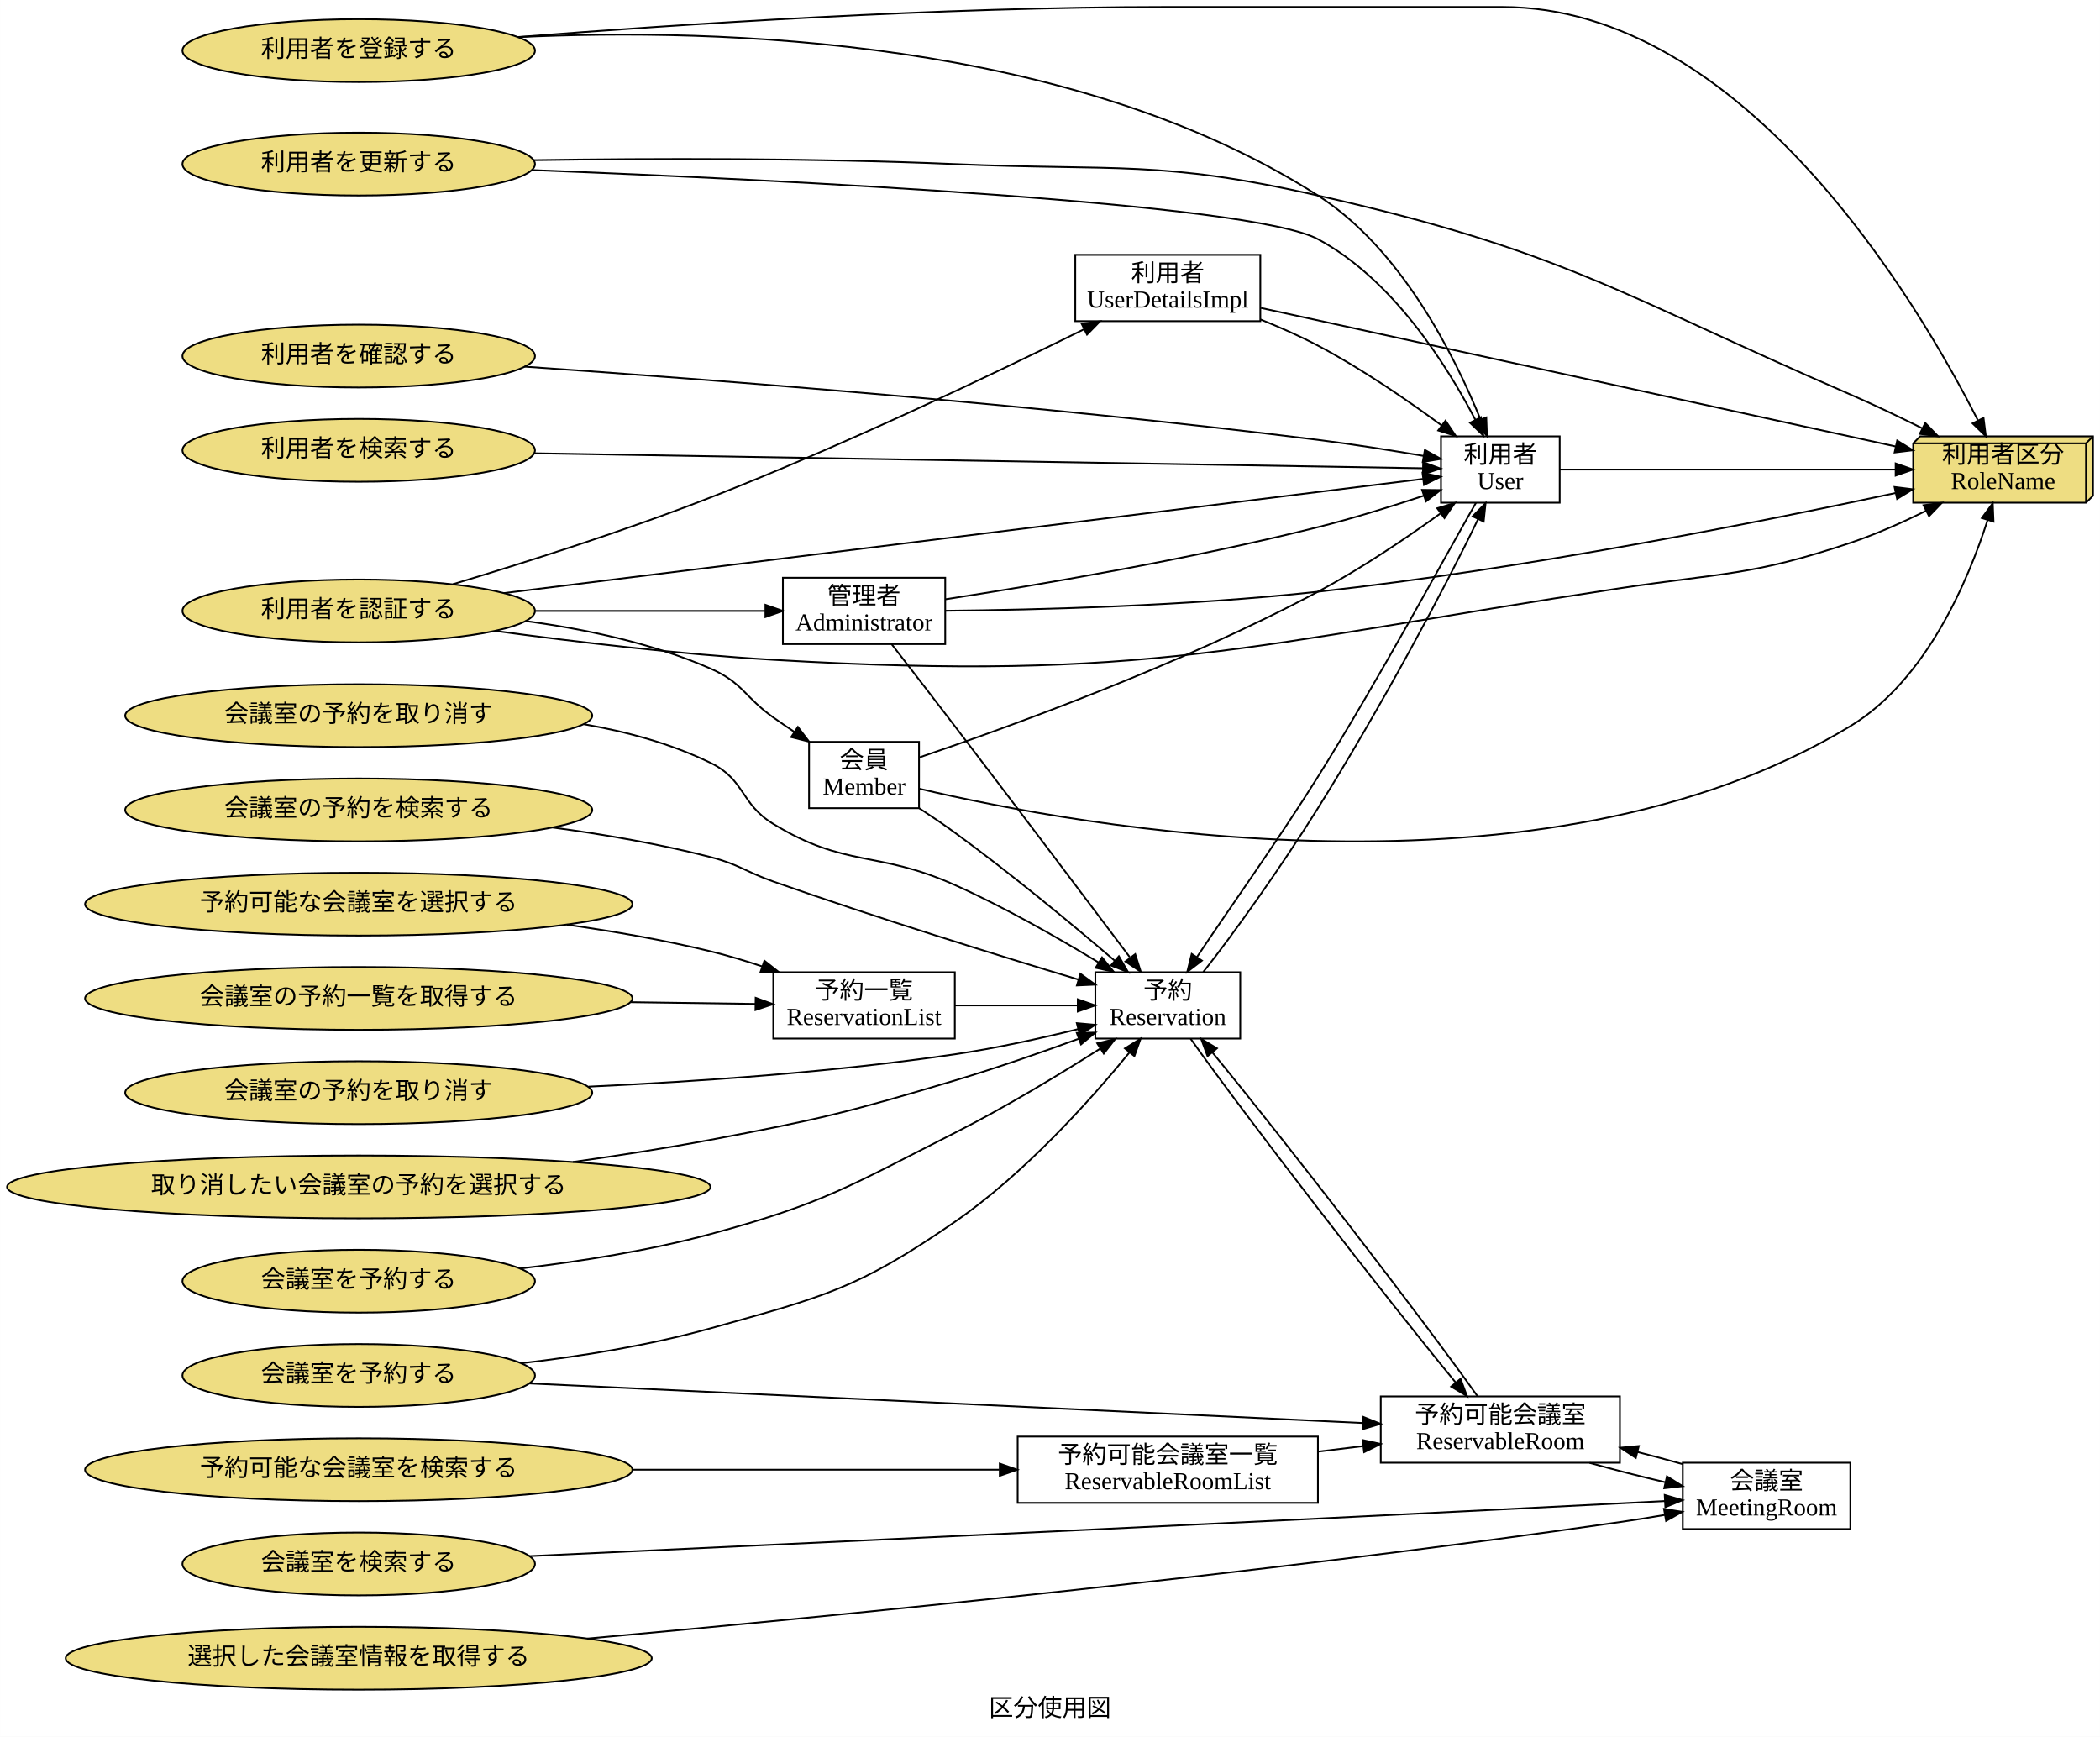
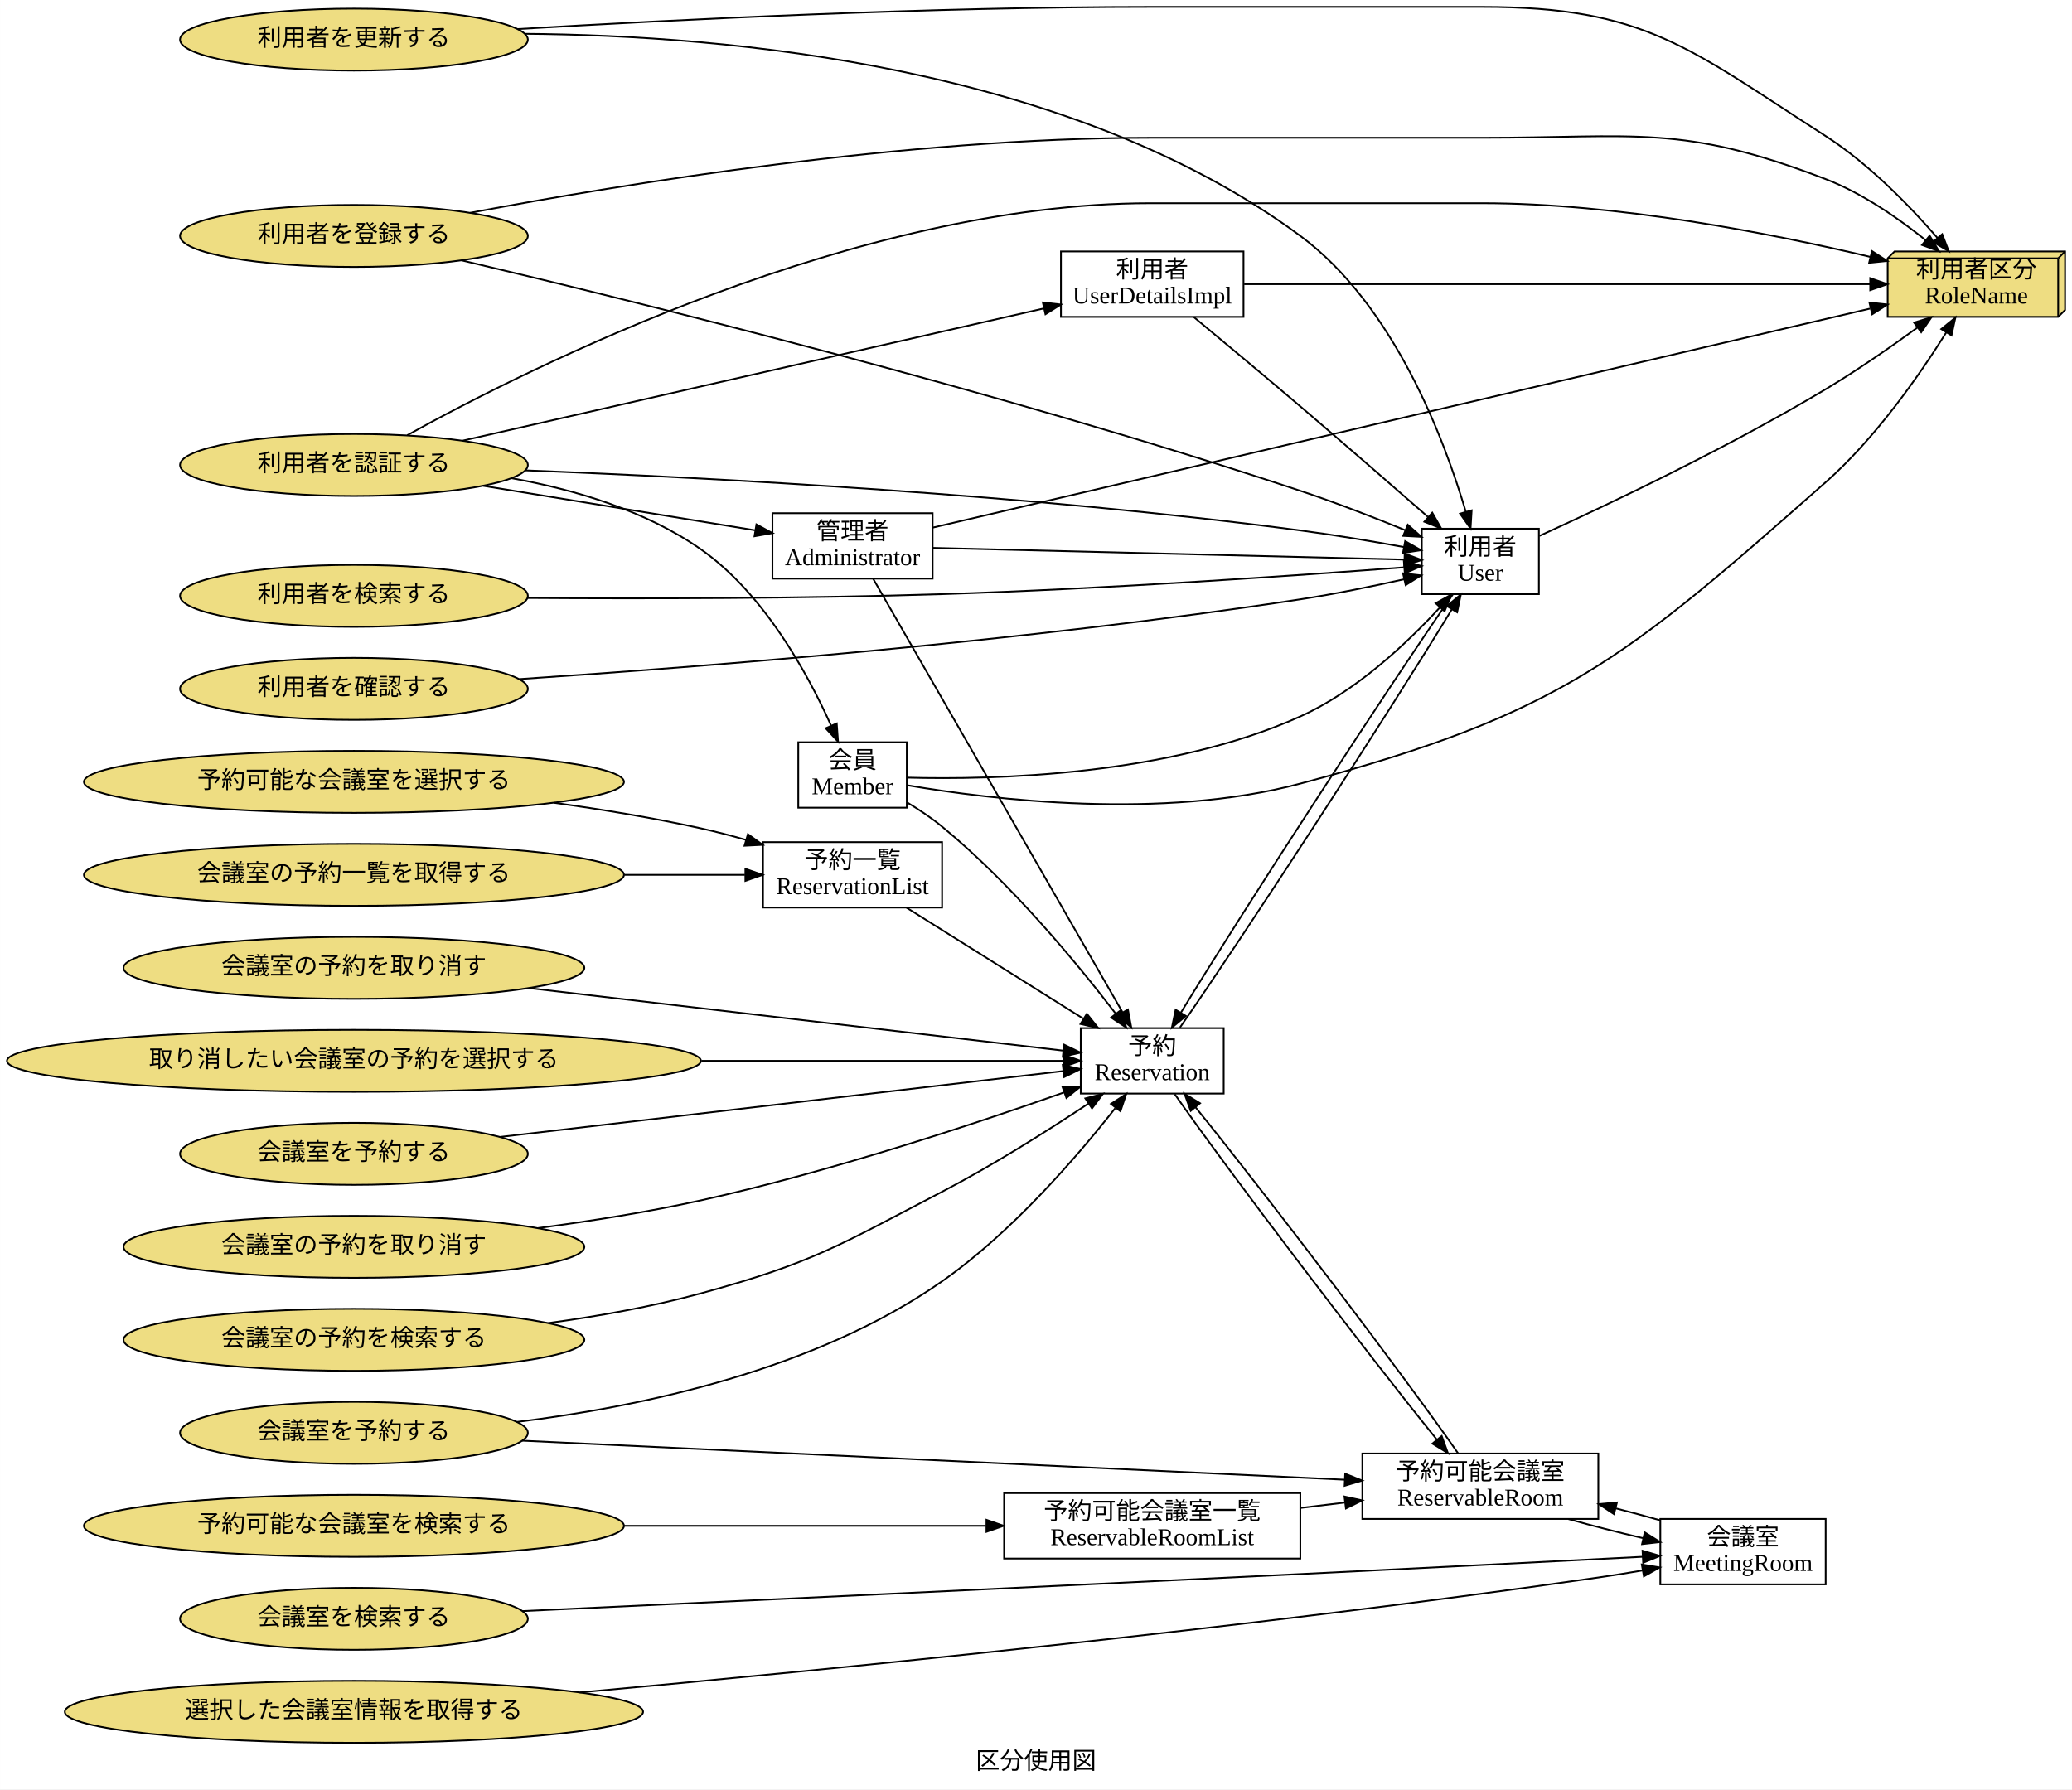
- <svg xmlns="http://www.w3.org/2000/svg" xmlns:xlink="http://www.w3.org/1999/xlink" width="1203pt" height="995pt" viewBox="0.00 0.00 1202.96 995.00">
-   <g id="graph0" class="graph" transform="scale(1 1) rotate(0) translate(4 991)">
-     <polygon fill="white" stroke="transparent" points="-4,4 -4,-991 1198.96,-991 1198.96,4 -4,4" />
+ <svg xmlns="http://www.w3.org/2000/svg" xmlns:xlink="http://www.w3.org/1999/xlink" width="1203pt" height="1039pt" viewBox="0.00 0.00 1202.96 1039.00">
+   <g id="graph0" class="graph" transform="scale(1 1) rotate(0) translate(4 1035)">
+     <polygon fill="white" stroke="transparent" points="-4,4 -4,-1035 1198.96,-1035 1198.96,4 -4,4" />
    <text text-anchor="middle" x="597.48" y="-7.8" font-family="Times New Roman,serif" font-size="14.00">区分使用図
        </text>
    <g id="node1" class="node">
-       <polygon fill="#eedd82" stroke="black" points="1194.96,-741 1095.96,-741 1091.96,-737 1091.96,-703 1190.96,-703 1194.96,-707 1194.96,-741" />
-       <polyline fill="none" stroke="black" points="1190.96,-737 1091.96,-737 " />
-       <polyline fill="none" stroke="black" points="1190.96,-737 1190.96,-703 " />
-       <polyline fill="none" stroke="black" points="1190.96,-737 1194.96,-741 " />
-       <text text-anchor="middle" x="1143.46" y="-725.8" font-family="Times New Roman,serif" font-size="14.00">
+       <polygon fill="#eedd82" stroke="black" points="1194.96,-889 1095.96,-889 1091.96,-885 1091.96,-851 1190.96,-851 1194.96,-855 1194.96,-889" />
+       <polyline fill="none" stroke="black" points="1190.96,-885 1091.96,-885 " />
+       <polyline fill="none" stroke="black" points="1190.96,-885 1190.96,-851 " />
+       <polyline fill="none" stroke="black" points="1190.96,-885 1194.96,-889 " />
+       <text text-anchor="middle" x="1143.46" y="-873.8" font-family="Times New Roman,serif" font-size="14.00">
                利用者区分
            </text>
-       <text text-anchor="middle" x="1143.46" y="-710.8" font-family="Times New Roman,serif" font-size="14.00">
+       <text text-anchor="middle" x="1143.46" y="-858.8" font-family="Times New Roman,serif" font-size="14.00">
                RoleName
            </text>
    </g>
    <g id="node2" class="node">
      <g id="a_node2">
        <a xlink:href="https://github.com/k2works/application_programing_excercise_2022/tree/take13/src/main/java/mrs/application/scenario/MeetingRoomReservationScenario.java" xlink:title="MeetingRoomReservationScenario.cancel(Reservation)">
-           <ellipse fill="#eedd82" stroke="black" cx="201.48" cy="-365" rx="133.78" ry="18" />
-           <text text-anchor="middle" x="201.48" y="-361.3" font-family="Times New Roman,serif" font-size="14.00">会議室の予約を取り消す
+           <ellipse fill="#eedd82" stroke="black" cx="201.48" cy="-473" rx="133.78" ry="18" />
+           <text text-anchor="middle" x="201.48" y="-469.3" font-family="Times New Roman,serif" font-size="14.00">会議室の予約を取り消す
                    </text>
        </a>
      </g>
    </g>
    <g id="node22" class="node">
-       <polygon fill="white" stroke="black" points="706.46,-434 623.46,-434 623.46,-396 706.46,-396 706.46,-434" />
-       <text text-anchor="middle" x="664.96" y="-418.8" font-family="Times New Roman,serif" font-size="14.00">予約
-             </text>
-       <text text-anchor="middle" x="664.96" y="-403.8" font-family="Times New Roman,serif" font-size="14.00">
+       <polygon fill="white" stroke="black" points="706.46,-438 623.46,-438 623.46,-400 706.46,-400 706.46,-438" />
+       <text text-anchor="middle" x="664.96" y="-422.8" font-family="Times New Roman,serif" font-size="14.00">予約
+             </text>
+       <text text-anchor="middle" x="664.96" y="-407.8" font-family="Times New Roman,serif" font-size="14.00">
                Reservation
            </text>
    </g>
    <g id="edge18" class="edge">
-       <path fill="none" stroke="black" d="M333.16,-368.46C396.73,-371.41 474.1,-376.88 542.96,-387 566.35,-390.44 591.9,-396.07 613.47,-401.38" />
-       <polygon fill="black" stroke="black" points="612.84,-404.83 623.39,-403.87 614.55,-398.04 612.84,-404.83" />
+       <path fill="none" stroke="black" d="M303.19,-461.22C398.93,-450.01 539.03,-433.62 613.33,-424.93" />
+       <polygon fill="black" stroke="black" points="613.84,-428.39 623.36,-423.75 613.02,-421.44 613.84,-428.39" />
    </g>
    <g id="node3" class="node">
      <g id="a_node3">
        <a xlink:href="https://github.com/k2works/application_programing_excercise_2022/tree/take13/src/main/java/mrs/application/scenario/MeetingRoomReservationScenario.java" xlink:title="MeetingRoomReservationScenario.findMeetingRoom(RoomId)">
          <ellipse fill="#eedd82" stroke="black" cx="201.48" cy="-41" rx="167.87" ry="18" />
          <text text-anchor="middle" x="201.48" y="-37.3" font-family="Times New Roman,serif" font-size="14.00">選択した会議室情報を取得する
                    </text>
        </a>
      </g>
    </g>
    <g id="node24" class="node">
      <polygon fill="white" stroke="black" points="1055.96,-153 959.96,-153 959.96,-115 1055.96,-115 1055.96,-153" />
      <text text-anchor="middle" x="1007.96" y="-137.8" font-family="Times New Roman,serif" font-size="14.00">
                会議室
            </text>
      <text text-anchor="middle" x="1007.96" y="-122.8" font-family="Times New Roman,serif" font-size="14.00">
                MeetingRoom
            </text>
    </g>
    <g id="edge19" class="edge">
      <path fill="none" stroke="black" d="M332.51,-52.25C477.24,-65.43 717.9,-89.28 923.96,-119 932.3,-120.2 941.08,-121.62 949.68,-123.1" />
      <polygon fill="black" stroke="black" points="949.2,-126.57 959.66,-124.85 950.41,-119.67 949.2,-126.57" />
    </g>
    <g id="node4" class="node">
      <g id="a_node4">
        <a xlink:href="https://github.com/k2works/application_programing_excercise_2022/tree/take13/src/main/java/mrs/application/scenario/MeetingRoomReservationScenario.java" xlink:title="MeetingRoomReservationScenario.findOne(ReservationId)">
-           <ellipse fill="#eedd82" stroke="black" cx="201.48" cy="-311" rx="201.46" ry="18" />
-           <text text-anchor="middle" x="201.48" y="-307.3" font-family="Times New Roman,serif" font-size="14.00">取り消したい会議室の予約を選択する
+           <ellipse fill="#eedd82" stroke="black" cx="201.48" cy="-419" rx="201.46" ry="18" />
+           <text text-anchor="middle" x="201.48" y="-415.3" font-family="Times New Roman,serif" font-size="14.00">取り消したい会議室の予約を選択する
                    </text>
        </a>
      </g>
    </g>
    <g id="edge20" class="edge">
-       <path fill="none" stroke="black" d="M324.2,-325.32C350.27,-328.97 377.6,-333.22 402.96,-338 465.89,-349.84 481.6,-353.7 542.96,-372 566.49,-379.02 592.17,-387.96 613.8,-395.86" />
-       <polygon fill="black" stroke="black" points="612.83,-399.24 623.42,-399.41 615.25,-392.67 612.83,-399.24" />
+       <path fill="none" stroke="black" d="M403.22,-419C480.53,-419 562.42,-419 613.36,-419" />
+       <polygon fill="black" stroke="black" points="613.44,-422.5 623.44,-419 613.44,-415.5 613.44,-422.5" />
    </g>
    <g id="node5" class="node">
      <g id="a_node5">
        <a xlink:href="https://github.com/k2works/application_programing_excercise_2022/tree/take13/src/main/java/mrs/application/scenario/MeetingRoomReservationScenario.java" xlink:title="MeetingRoomReservationScenario.findReservations(ReservableRoomId)">
-           <ellipse fill="#eedd82" stroke="black" cx="201.48" cy="-473" rx="156.77" ry="18" />
-           <text text-anchor="middle" x="201.48" y="-469.3" font-family="Times New Roman,serif" font-size="14.00">予約可能な会議室を選択する
+           <ellipse fill="#eedd82" stroke="black" cx="201.48" cy="-581" rx="156.77" ry="18" />
+           <text text-anchor="middle" x="201.48" y="-577.3" font-family="Times New Roman,serif" font-size="14.00">予約可能な会議室を選択する
                    </text>
        </a>
      </g>
    </g>
    <g id="node23" class="node">
-       <polygon fill="white" stroke="black" points="542.96,-434 438.96,-434 438.96,-396 542.96,-396 542.96,-434" />
-       <text text-anchor="middle" x="490.96" y="-418.8" font-family="Times New Roman,serif" font-size="14.00">
+       <polygon fill="white" stroke="black" points="542.96,-546 438.96,-546 438.96,-508 542.96,-508 542.96,-546" />
+       <text text-anchor="middle" x="490.96" y="-530.8" font-family="Times New Roman,serif" font-size="14.00">
                予約一覧
            </text>
-       <text text-anchor="middle" x="490.96" y="-403.8" font-family="Times New Roman,serif" font-size="14.00">
+       <text text-anchor="middle" x="490.96" y="-515.8" font-family="Times New Roman,serif" font-size="14.00">
                ReservationList
            </text>
    </g>
    <g id="edge21" class="edge">
-       <path fill="none" stroke="black" d="M320.65,-461.25C347.89,-457.39 376.6,-452.4 402.96,-446 412.66,-443.65 422.79,-440.6 432.56,-437.35" />
-       <polygon fill="black" stroke="black" points="433.87,-440.6 442.19,-434.04 431.59,-433.98 433.87,-440.6" />
+       <path fill="none" stroke="black" d="M317.56,-568.86C345.66,-564.97 375.53,-560.06 402.96,-554 411.49,-552.12 420.39,-549.79 429.1,-547.3" />
+       <polygon fill="black" stroke="black" points="430.22,-550.62 438.82,-544.43 428.24,-543.9 430.22,-550.62" />
    </g>
    <g id="node6" class="node">
      <g id="a_node6">
        <a xlink:href="https://github.com/k2works/application_programing_excercise_2022/tree/take13/src/main/java/mrs/application/scenario/MeetingRoomReservationScenario.java" xlink:title="MeetingRoomReservationScenario.reserve(Reservation)">
-           <ellipse fill="#eedd82" stroke="black" cx="201.48" cy="-257" rx="100.98" ry="18" />
-           <text text-anchor="middle" x="201.48" y="-253.3" font-family="Times New Roman,serif" font-size="14.00">会議室を予約する
+           <ellipse fill="#eedd82" stroke="black" cx="201.48" cy="-365" rx="100.98" ry="18" />
+           <text text-anchor="middle" x="201.48" y="-361.3" font-family="Times New Roman,serif" font-size="14.00">会議室を予約する
                    </text>
        </a>
      </g>
    </g>
    <g id="edge22" class="edge">
-       <path fill="none" stroke="black" d="M293.79,-264.26C328.38,-268.31 367.87,-274.54 402.96,-284 467.99,-301.53 482.85,-311.63 542.96,-342 571.7,-356.52 602.77,-375.34 626.23,-390.23" />
-       <polygon fill="black" stroke="black" points="624.52,-393.29 634.83,-395.73 628.29,-387.39 624.52,-393.29" />
+       <path fill="none" stroke="black" d="M286.32,-374.81C381.69,-385.97 534.39,-403.84 613.21,-413.06" />
+       <polygon fill="black" stroke="black" points="613.03,-416.56 623.37,-414.25 613.85,-409.61 613.03,-416.56" />
    </g>
    <g id="node7" class="node">
      <g id="a_node7">
-         <a xlink:href="https://github.com/k2works/application_programing_excercise_2022/tree/take13/src/main/java/mrs/application/service/auth/UserManagementService.java" xlink:title="UserManagementService.findAll()">
-           <ellipse fill="#eedd82" stroke="black" cx="201.48" cy="-787" rx="100.98" ry="18" />
-           <text text-anchor="middle" x="201.48" y="-783.3" font-family="Times New Roman,serif" font-size="14.00">利用者を確認する
-                     </text>
-         </a>
-       </g>
+         <a xlink:href="https://github.com/k2works/application_programing_excercise_2022/tree/take13/src/main/java/mrs/application/service/auth/UserAuthService.java" xlink:title="UserAuthService.loadUserByUsername(String)">
+           <ellipse fill="#eedd82" stroke="black" cx="201.48" cy="-765" rx="100.98" ry="18" />
+           <text text-anchor="middle" x="201.48" y="-761.3" font-family="Times New Roman,serif" font-size="14.00">利用者を認証する
+                     </text>
+         </a>
+       </g>
+     </g>
+     <g id="edge25" class="edge">
+       <path fill="none" stroke="black" d="M232.41,-782.29C304.28,-822.13 493.36,-917 663.96,-917 663.96,-917 663.96,-917 856.46,-917 935.02,-917 1024.14,-899.52 1081.71,-885.88" />
+       <polygon fill="black" stroke="black" points="1082.83,-889.21 1091.73,-883.47 1081.19,-882.4 1082.83,-889.21" />
+     </g>
+     <g id="node18" class="node">
+       <polygon fill="white" stroke="black" points="537.46,-737 444.46,-737 444.46,-699 537.46,-699 537.46,-737" />
+       <text text-anchor="middle" x="490.96" y="-721.8" font-family="Times New Roman,serif" font-size="14.00">管理者
+             </text>
+       <text text-anchor="middle" x="490.96" y="-706.8" font-family="Times New Roman,serif" font-size="14.00">
+                 Administrator
+             </text>
+     </g>
+     <g id="edge23" class="edge">
+       <path fill="none" stroke="black" d="M276.52,-752.9C325.75,-744.85 389.38,-734.44 434.32,-727.1" />
+       <polygon fill="black" stroke="black" points="435.16,-730.51 444.46,-725.44 434.03,-723.6 435.16,-730.51" />
+     </g>
+     <g id="node19" class="node">
+       <polygon fill="white" stroke="black" points="522.46,-604 459.46,-604 459.46,-566 522.46,-566 522.46,-604" />
+       <text text-anchor="middle" x="490.96" y="-588.8" font-family="Times New Roman,serif" font-size="14.00">会員
+             </text>
+       <text text-anchor="middle" x="490.96" y="-573.8" font-family="Times New Roman,serif" font-size="14.00">
+                 Member
+             </text>
+     </g>
+     <g id="edge24" class="edge">
+       <path fill="none" stroke="black" d="M292.76,-757.37C329.53,-750.77 370.85,-738.54 402.96,-716 439.5,-690.35 464.86,-644.02 478.41,-613.89" />
+       <polygon fill="black" stroke="black" points="481.78,-614.92 482.55,-604.35 475.36,-612.13 481.78,-614.92" />
    </g>
    <g id="node20" class="node">
-       <polygon fill="white" stroke="black" points="889.46,-741 821.46,-741 821.46,-703 889.46,-703 889.46,-741" />
-       <text text-anchor="middle" x="855.46" y="-725.8" font-family="Times New Roman,serif" font-size="14.00">利用者
-             </text>
-       <text text-anchor="middle" x="855.46" y="-710.8" font-family="Times New Roman,serif" font-size="14.00">
+       <polygon fill="white" stroke="black" points="889.46,-728 821.46,-728 821.46,-690 889.46,-690 889.46,-728" />
+       <text text-anchor="middle" x="855.46" y="-712.8" font-family="Times New Roman,serif" font-size="14.00">利用者
+             </text>
+       <text text-anchor="middle" x="855.46" y="-697.8" font-family="Times New Roman,serif" font-size="14.00">
                User
            </text>
    </g>
-     <g id="edge23" class="edge">
-       <path fill="none" stroke="black" d="M296.36,-780.95C405.77,-773.4 591.87,-759 750.96,-739 770.93,-736.49 792.95,-732.98 811.53,-729.8" />
-       <polygon fill="black" stroke="black" points="812.21,-733.23 821.46,-728.07 811.01,-726.34 812.21,-733.23" />
+     <g id="edge26" class="edge">
+       <path fill="none" stroke="black" d="M300.94,-761.88C411.01,-757.54 594.36,-747.74 750.96,-727 770.8,-724.37 792.63,-720.69 811.12,-717.34" />
+       <polygon fill="black" stroke="black" points="811.81,-720.78 821.01,-715.53 810.54,-713.89 811.81,-720.78" />
+     </g>
+     <g id="node21" class="node">
+       <polygon fill="white" stroke="black" points="717.96,-889 611.96,-889 611.96,-851 717.96,-851 717.96,-889" />
+       <text text-anchor="middle" x="664.96" y="-873.8" font-family="Times New Roman,serif" font-size="14.00">利用者
+             </text>
+       <text text-anchor="middle" x="664.96" y="-858.8" font-family="Times New Roman,serif" font-size="14.00">
+                 UserDetailsImpl
+             </text>
+     </g>
+     <g id="edge27" class="edge">
+       <path fill="none" stroke="black" d="M264.72,-779.16C353.08,-799.27 513.93,-835.86 602.09,-855.92" />
+       <polygon fill="black" stroke="black" points="601.43,-859.36 611.95,-858.17 602.98,-852.53 601.43,-859.36" />
    </g>
    <g id="node8" class="node">
      <g id="a_node8">
-         <a xlink:href="https://github.com/k2works/application_programing_excercise_2022/tree/take13/src/main/java/mrs/application/service/auth/UserManagementService.java" xlink:title="UserManagementService.findOne(UserId)">
-           <ellipse fill="#eedd82" stroke="black" cx="201.48" cy="-733" rx="100.98" ry="18" />
-           <text text-anchor="middle" x="201.48" y="-729.3" font-family="Times New Roman,serif" font-size="14.00">利用者を検索する
-                     </text>
-         </a>
-       </g>
-     </g>
-     <g id="edge24" class="edge">
-       <path fill="none" stroke="black" d="M301.86,-731.32C446.26,-728.89 708.08,-724.47 811.13,-722.73" />
-       <polygon fill="black" stroke="black" points="811.24,-726.23 821.17,-722.56 811.12,-719.23 811.24,-726.23" />
+         <a xlink:href="https://github.com/k2works/application_programing_excercise_2022/tree/take13/src/main/java/mrs/application/service/auth/UserManagementService.java" xlink:title="UserManagementService.findAll()">
+           <ellipse fill="#eedd82" stroke="black" cx="201.48" cy="-635" rx="100.98" ry="18" />
+           <text text-anchor="middle" x="201.48" y="-631.3" font-family="Times New Roman,serif" font-size="14.00">利用者を確認する
+                     </text>
+         </a>
+       </g>
+     </g>
+     <g id="edge28" class="edge">
+       <path fill="none" stroke="black" d="M297.52,-640.68C407.22,-648.01 592.83,-662.78 750.96,-687 770.88,-690.05 792.73,-694.53 811.2,-698.65" />
+       <polygon fill="black" stroke="black" points="810.56,-702.09 821.08,-700.89 812.1,-695.26 810.56,-702.09" />
    </g>
    <g id="node9" class="node">
      <g id="a_node9">
-         <a xlink:href="https://github.com/k2works/application_programing_excercise_2022/tree/take13/src/main/java/mrs/application/service/auth/UserManagementService.java" xlink:title="UserManagementService.regist(User)">
-           <ellipse fill="#eedd82" stroke="black" cx="201.48" cy="-962" rx="100.98" ry="18" />
-           <text text-anchor="middle" x="201.48" y="-958.3" font-family="Times New Roman,serif" font-size="14.00">利用者を登録する
-                     </text>
-         </a>
-       </g>
-     </g>
-     <g id="edge25" class="edge">
-       <path fill="none" stroke="black" d="M292.6,-969.77C385.56,-977.11 534.78,-987 663.96,-987 663.96,-987 663.96,-987 856.46,-987 994.53,-987 1094.15,-818.77 1128.93,-750.39" />
-       <polygon fill="black" stroke="black" points="1132.26,-751.57 1133.59,-741.06 1125.99,-748.44 1132.26,-751.57" />
-     </g>
-     <g id="edge26" class="edge">
-       <path fill="none" stroke="black" d="M292.8,-969.75C408.31,-975.16 610.21,-969.04 750.96,-879 798.73,-848.45 829.32,-787.09 844.06,-750.79" />
-       <polygon fill="black" stroke="black" points="847.4,-751.85 847.79,-741.26 840.88,-749.29 847.4,-751.85" />
+         <a xlink:href="https://github.com/k2works/application_programing_excercise_2022/tree/take13/src/main/java/mrs/application/service/auth/UserManagementService.java" xlink:title="UserManagementService.findOne(UserId)">
+           <ellipse fill="#eedd82" stroke="black" cx="201.48" cy="-689" rx="100.98" ry="18" />
+           <text text-anchor="middle" x="201.48" y="-685.3" font-family="Times New Roman,serif" font-size="14.00">利用者を検索する
+                     </text>
+         </a>
+       </g>
+     </g>
+     <g id="edge29" class="edge">
+       <path fill="none" stroke="black" d="M302.33,-687.77C370.2,-687.31 462.02,-687.41 542.96,-690 638.75,-693.06 750.88,-700.96 811.04,-705.55" />
+       <polygon fill="black" stroke="black" points="811.06,-709.07 821.3,-706.34 811.6,-702.09 811.06,-709.07" />
    </g>
    <g id="node10" class="node">
      <g id="a_node10">
-         <a xlink:href="https://github.com/k2works/application_programing_excercise_2022/tree/take13/src/main/java/mrs/application/service/auth/UserManagementService.java" xlink:title="UserManagementService.update(User)">
-           <ellipse fill="#eedd82" stroke="black" cx="201.48" cy="-897" rx="100.98" ry="18" />
-           <text text-anchor="middle" x="201.48" y="-893.3" font-family="Times New Roman,serif" font-size="14.00">利用者を更新する
-                     </text>
-         </a>
-       </g>
-     </g>
-     <g id="edge27" class="edge">
-       <path fill="none" stroke="black" d="M301.61,-899.25C369.56,-900.25 461.76,-900.51 542.96,-897 635.67,-893 660.45,-899.43 750.96,-879 892.13,-847.14 923.22,-822.62 1055.96,-765 1069.46,-759.14 1083.86,-752.25 1096.96,-745.72" />
-       <polygon fill="black" stroke="black" points="1098.88,-748.67 1106.24,-741.05 1095.74,-742.42 1098.88,-748.67" />
-     </g>
-     <g id="edge28" class="edge">
-       <path fill="none" stroke="black" d="M300.55,-893.58C447.64,-887.8 712.37,-874.69 750.96,-854 793.76,-831.06 824.72,-782 841.1,-750.58" />
-       <polygon fill="black" stroke="black" points="844.33,-751.95 845.72,-741.44 838.08,-748.79 844.33,-751.95" />
+         <a xlink:href="https://github.com/k2works/application_programing_excercise_2022/tree/take13/src/main/java/mrs/application/service/auth/UserManagementService.java" xlink:title="UserManagementService.regist(User)">
+           <ellipse fill="#eedd82" stroke="black" cx="201.48" cy="-898" rx="100.98" ry="18" />
+           <text text-anchor="middle" x="201.48" y="-894.3" font-family="Times New Roman,serif" font-size="14.00">利用者を登録する
+                     </text>
+         </a>
+       </g>
+     </g>
+     <g id="edge30" class="edge">
+       <path fill="none" stroke="black" d="M269.03,-911.44C358.45,-928.29 522.49,-955 663.96,-955 663.96,-955 663.96,-955 856.46,-955 945.77,-955 972.6,-963.04 1055.96,-931 1077.14,-922.86 1098.02,-908.38 1113.95,-895.57" />
+       <polygon fill="black" stroke="black" points="1116.34,-898.14 1121.81,-889.07 1111.87,-892.75 1116.34,-898.14" />
+     </g>
+     <g id="edge31" class="edge">
+       <path fill="none" stroke="black" d="M264.03,-883.81C366.21,-859.72 576.85,-807.77 750.96,-750 771.27,-743.26 793.37,-734.68 811.91,-727.12" />
+       <polygon fill="black" stroke="black" points="813.34,-730.31 821.26,-723.27 810.68,-723.84 813.34,-730.31" />
    </g>
    <g id="node11" class="node">
      <g id="a_node11">
-         <a xlink:href="https://github.com/k2works/application_programing_excercise_2022/tree/take13/src/main/java/mrs/application/service/auth/UserService.java" xlink:title="UserService.loadUserByUsername(String)">
-           <ellipse fill="#eedd82" stroke="black" cx="201.48" cy="-641" rx="100.98" ry="18" />
-           <text text-anchor="middle" x="201.48" y="-637.3" font-family="Times New Roman,serif" font-size="14.00">利用者を認証する
-                     </text>
-         </a>
-       </g>
-     </g>
-     <g id="edge31" class="edge">
-       <path fill="none" stroke="black" d="M279.49,-629.56C325.63,-623.28 385.52,-616.15 438.96,-613 654.91,-600.26 710.1,-621.49 923.96,-654 983.08,-662.99 999.27,-661.01 1055.96,-680 1070.5,-684.87 1085.73,-691.65 1099.3,-698.34" />
-       <polygon fill="black" stroke="black" points="1097.89,-701.55 1108.39,-702.93 1101.04,-695.3 1097.89,-701.55" />
-     </g>
-     <g id="node18" class="node">
-       <polygon fill="white" stroke="black" points="537.46,-660 444.46,-660 444.46,-622 537.46,-622 537.46,-660" />
-       <text text-anchor="middle" x="490.96" y="-644.8" font-family="Times New Roman,serif" font-size="14.00">管理者
-             </text>
-       <text text-anchor="middle" x="490.96" y="-629.8" font-family="Times New Roman,serif" font-size="14.00">
-                 Administrator
-             </text>
-     </g>
-     <g id="edge29" class="edge">
-       <path fill="none" stroke="black" d="M302.63,-641C346.77,-641 396.96,-641 434.28,-641" />
-       <polygon fill="black" stroke="black" points="434.45,-644.5 444.45,-641 434.45,-637.5 434.45,-644.5" />
-     </g>
-     <g id="node19" class="node">
-       <polygon fill="white" stroke="black" points="522.46,-566 459.46,-566 459.46,-528 522.46,-528 522.46,-566" />
-       <text text-anchor="middle" x="490.96" y="-550.8" font-family="Times New Roman,serif" font-size="14.00">会員
-             </text>
-       <text text-anchor="middle" x="490.96" y="-535.8" font-family="Times New Roman,serif" font-size="14.00">
-                 Member
-             </text>
-     </g>
-     <g id="edge30" class="edge">
-       <path fill="none" stroke="black" d="M297.05,-635.19C331.47,-630.58 370,-622.41 402.96,-608 421.54,-599.88 422.44,-591.74 438.96,-580 442.84,-577.24 446.94,-574.43 451.06,-571.68" />
-       <polygon fill="black" stroke="black" points="453.06,-574.55 459.47,-566.12 449.2,-568.71 453.06,-574.55" />
+         <a xlink:href="https://github.com/k2works/application_programing_excercise_2022/tree/take13/src/main/java/mrs/application/service/auth/UserManagementService.java" xlink:title="UserManagementService.update(User)">
+           <ellipse fill="#eedd82" stroke="black" cx="201.48" cy="-1012" rx="100.98" ry="18" />
+           <text text-anchor="middle" x="201.48" y="-1008.3" font-family="Times New Roman,serif" font-size="14.00">利用者を更新する
+                     </text>
+         </a>
+       </g>
    </g>
    <g id="edge32" class="edge">
-       <path fill="none" stroke="black" d="M284.73,-651.22C424.53,-668.59 703.8,-703.28 811.1,-716.61" />
-       <polygon fill="black" stroke="black" points="810.88,-720.11 821.23,-717.87 811.74,-713.17 810.88,-720.11" />
-     </g>
-     <g id="node21" class="node">
-       <polygon fill="white" stroke="black" points="717.96,-845 611.96,-845 611.96,-807 717.96,-807 717.96,-845" />
-       <text text-anchor="middle" x="664.96" y="-829.8" font-family="Times New Roman,serif" font-size="14.00">利用者
-             </text>
-       <text text-anchor="middle" x="664.96" y="-814.8" font-family="Times New Roman,serif" font-size="14.00">
-                 UserDetailsImpl
-             </text>
+       <path fill="none" stroke="black" d="M296.56,-1018.14C389.79,-1023.69 536.67,-1031 663.96,-1031 663.96,-1031 663.96,-1031 856.46,-1031 951.19,-1031 976.27,-1007.2 1055.96,-956 1081.06,-939.88 1104.73,-915.45 1120.95,-896.75" />
+       <polygon fill="black" stroke="black" points="1123.62,-899.01 1127.42,-889.13 1118.28,-894.48 1123.62,-899.01" />
    </g>
    <g id="edge33" class="edge">
-       <path fill="none" stroke="black" d="M255.42,-656.31C296.19,-668.54 353.71,-686.77 402.96,-706 479.28,-735.8 565.13,-776.77 616.85,-802.3" />
-       <polygon fill="black" stroke="black" points="615.58,-805.58 626.1,-806.88 618.69,-799.31 615.58,-805.58" />
+       <path fill="none" stroke="black" d="M300.56,-1015.37C418.65,-1014.48 617.7,-996.68 750.96,-898 805.4,-857.69 834.61,-779.85 847.05,-737.74" />
+       <polygon fill="black" stroke="black" points="850.42,-738.66 849.78,-728.09 843.69,-736.75 850.42,-738.66" />
    </g>
    <g id="node12" class="node">
      <g id="a_node12">
        <a xlink:href="https://github.com/k2works/application_programing_excercise_2022/tree/take13/src/main/java/mrs/application/service/reservation/ReservationService.java" xlink:title="ReservationService.cancel(Reservation)">
-           <ellipse fill="#eedd82" stroke="black" cx="201.48" cy="-581" rx="133.78" ry="18" />
-           <text text-anchor="middle" x="201.48" y="-577.3" font-family="Times New Roman,serif" font-size="14.00">会議室の予約を取り消す
+           <ellipse fill="#eedd82" stroke="black" cx="201.48" cy="-311" rx="133.78" ry="18" />
+           <text text-anchor="middle" x="201.48" y="-307.3" font-family="Times New Roman,serif" font-size="14.00">会議室の予約を取り消す
                    </text>
        </a>
      </g>
    </g>
    <g id="edge34" class="edge">
-       <path fill="none" stroke="black" d="M330.39,-576.12C355.31,-571.79 380.62,-564.87 402.96,-554 423.03,-544.24 419.92,-530.63 438.96,-519 480.59,-493.59 498.46,-503.95 542.96,-484 571.53,-471.19 602.15,-453.69 625.44,-439.52" />
-       <polygon fill="black" stroke="black" points="627.3,-442.49 633.99,-434.27 623.63,-436.52 627.3,-442.49" />
+       <path fill="none" stroke="black" d="M308.41,-321.91C339.1,-325.97 372.53,-331.28 402.96,-338 477.61,-354.49 561.68,-382.31 613.74,-400.66" />
+       <polygon fill="black" stroke="black" points="612.8,-404.04 623.4,-404.09 615.14,-397.45 612.8,-404.04" />
    </g>
    <g id="node13" class="node">
      <g id="a_node13">
        <a xlink:href="https://github.com/k2works/application_programing_excercise_2022/tree/take13/src/main/java/mrs/application/service/reservation/ReservationService.java" xlink:title="ReservationService.findOne(ReservationId)">
-           <ellipse fill="#eedd82" stroke="black" cx="201.48" cy="-527" rx="133.78" ry="18" />
-           <text text-anchor="middle" x="201.48" y="-523.3" font-family="Times New Roman,serif" font-size="14.00">会議室の予約を検索する
+           <ellipse fill="#eedd82" stroke="black" cx="201.48" cy="-257" rx="133.78" ry="18" />
+           <text text-anchor="middle" x="201.48" y="-253.3" font-family="Times New Roman,serif" font-size="14.00">会議室の予約を検索する
                    </text>
        </a>
      </g>
    </g>
    <g id="edge35" class="edge">
-       <path fill="none" stroke="black" d="M312.64,-516.93C342.24,-512.94 374.06,-507.45 402.96,-500 419.59,-495.71 422.77,-491.7 438.96,-486 498.54,-465.04 567.97,-443.57 613.78,-429.81" />
-       <polygon fill="black" stroke="black" points="614.89,-433.13 623.46,-426.91 612.88,-426.43 614.89,-433.13" />
+       <path fill="none" stroke="black" d="M314.35,-266.74C343.51,-270.73 374.67,-276.28 402.96,-284 468.11,-301.77 483.07,-311.83 542.96,-343 572.43,-358.33 604.17,-378.42 627.75,-394.09" />
+       <polygon fill="black" stroke="black" points="626.11,-397.2 636.37,-399.86 630,-391.39 626.11,-397.2" />
    </g>
    <g id="node14" class="node">
      <g id="a_node14">
        <a xlink:href="https://github.com/k2works/application_programing_excercise_2022/tree/take13/src/main/java/mrs/application/service/reservation/ReservationService.java" xlink:title="ReservationService.findReservations(ReservableRoomId)">
-           <ellipse fill="#eedd82" stroke="black" cx="201.48" cy="-419" rx="156.77" ry="18" />
-           <text text-anchor="middle" x="201.48" y="-415.3" font-family="Times New Roman,serif" font-size="14.00">会議室の予約一覧を取得する
+           <ellipse fill="#eedd82" stroke="black" cx="201.48" cy="-527" rx="156.77" ry="18" />
+           <text text-anchor="middle" x="201.48" y="-523.3" font-family="Times New Roman,serif" font-size="14.00">会議室の予約一覧を取得する
                    </text>
        </a>
      </g>
    </g>
    <g id="edge36" class="edge">
-       <path fill="none" stroke="black" d="M357.16,-416.85C382.52,-416.5 407.42,-416.15 428.68,-415.85" />
-       <polygon fill="black" stroke="black" points="428.86,-419.35 438.81,-415.71 428.76,-412.35 428.86,-419.35" />
+       <path fill="none" stroke="black" d="M358.42,-527C383.26,-527 407.62,-527 428.48,-527" />
+       <polygon fill="black" stroke="black" points="428.75,-530.5 438.75,-527 428.75,-523.5 428.75,-530.5" />
    </g>
    <g id="node15" class="node">
      <g id="a_node15">
        <a xlink:href="https://github.com/k2works/application_programing_excercise_2022/tree/take13/src/main/java/mrs/application/service/reservation/ReservationService.java" xlink:title="ReservationService.reserve(Reservation)">
          <ellipse fill="#eedd82" stroke="black" cx="201.48" cy="-203" rx="100.98" ry="18" />
          <text text-anchor="middle" x="201.48" y="-199.3" font-family="Times New Roman,serif" font-size="14.00">会議室を予約する
                    </text>
        </a>
      </g>
    </g>
    <g id="edge37" class="edge">
-       <path fill="none" stroke="black" d="M294.38,-209.98C328.87,-214 368.12,-220.27 402.96,-230 468.33,-248.26 487.11,-252.44 542.96,-291 582.89,-318.57 620.55,-360.63 642.94,-387.97" />
-       <polygon fill="black" stroke="black" points="640.38,-390.37 649.38,-395.95 645.82,-385.97 640.38,-390.37" />
+       <path fill="none" stroke="black" d="M295.9,-209.31C368.84,-218.21 469.76,-239.6 542.96,-291 583.56,-319.51 621.29,-363.28 643.49,-391.53" />
+       <polygon fill="black" stroke="black" points="640.98,-394 649.87,-399.76 646.51,-389.71 640.98,-394" />
    </g>
    <g id="node25" class="node">
      <polygon fill="white" stroke="black" points="923.96,-191 786.96,-191 786.96,-153 923.96,-153 923.96,-191" />
      <text text-anchor="middle" x="855.46" y="-175.8" font-family="Times New Roman,serif" font-size="14.00">
                予約可能会議室
            </text>
      <text text-anchor="middle" x="855.46" y="-160.8" font-family="Times New Roman,serif" font-size="14.00">
                ReservableRoom
            </text>
    </g>
    <g id="edge38" class="edge">
      <path fill="none" stroke="black" d="M299.08,-198.45C408.65,-193.28 592.66,-184.58 750.96,-177 759.29,-176.6 768,-176.18 776.68,-175.77" />
      <polygon fill="black" stroke="black" points="777,-179.25 786.82,-175.28 776.66,-172.26 777,-179.25" />
    </g>
    <g id="node16" class="node">
      <g id="a_node16">
        <a xlink:href="https://github.com/k2works/application_programing_excercise_2022/tree/take13/src/main/java/mrs/application/service/room/RoomService.java" xlink:title="RoomService.findMeetingRoom(RoomId)">
          <ellipse fill="#eedd82" stroke="black" cx="201.48" cy="-95" rx="100.98" ry="18" />
          <text text-anchor="middle" x="201.48" y="-91.3" font-family="Times New Roman,serif" font-size="14.00">会議室を検索する
                    </text>
        </a>
      </g>
    </g>
    <g id="edge39" class="edge">
      <path fill="none" stroke="black" d="M299.09,-99.48C408.66,-104.59 592.67,-113.23 750.96,-121 819.3,-124.35 897.9,-128.37 949.77,-131.04" />
      <polygon fill="black" stroke="black" points="949.62,-134.54 959.78,-131.56 949.98,-127.55 949.62,-134.54" />
    </g>
    <g id="node17" class="node">
      <g id="a_node17">
        <a xlink:href="https://github.com/k2works/application_programing_excercise_2022/tree/take13/src/main/java/mrs/application/service/room/RoomService.java" xlink:title="RoomService.findReservableRooms(ReservedDate)">
          <ellipse fill="#eedd82" stroke="black" cx="201.48" cy="-149" rx="156.77" ry="18" />
          <text text-anchor="middle" x="201.48" y="-145.3" font-family="Times New Roman,serif" font-size="14.00">予約可能な会議室を検索する
                    </text>
        </a>
      </g>
    </g>
    <g id="node26" class="node">
      <polygon fill="white" stroke="black" points="750.96,-168 578.96,-168 578.96,-130 750.96,-130 750.96,-168" />
      <text text-anchor="middle" x="664.96" y="-152.8" font-family="Times New Roman,serif" font-size="14.00">
                予約可能会議室一覧
            </text>
      <text text-anchor="middle" x="664.96" y="-137.8" font-family="Times New Roman,serif" font-size="14.00">
                ReservableRoomList
            </text>
    </g>
    <g id="edge40" class="edge">
      <path fill="none" stroke="black" d="M358.4,-149C428,-149 507.8,-149 568.39,-149" />
      <polygon fill="black" stroke="black" points="568.7,-152.5 578.7,-149 568.7,-145.5 568.7,-152.5" />
    </g>
    <g id="edge11" class="edge">
-       <path fill="none" stroke="black" d="M537.49,-641.09C589.32,-641.61 676.48,-643.8 750.96,-652 869.03,-665 1005.2,-692.14 1081.84,-708.54" />
-       <polygon fill="black" stroke="black" points="1081.28,-712 1091.79,-710.69 1082.75,-705.16 1081.28,-712" />
+       <path fill="none" stroke="black" d="M537.71,-728.69C652.45,-755.5 952.51,-825.61 1081.78,-855.82" />
+       <polygon fill="black" stroke="black" points="1081.36,-859.32 1091.9,-858.18 1082.96,-852.5 1081.36,-859.32" />
    </g>
    <g id="edge1" class="edge">
-       <path fill="none" stroke="black" d="M537.72,-647.7C589.77,-655.73 677.11,-670.46 750.96,-689 771.12,-694.06 793.1,-700.88 811.6,-707" />
-       <polygon fill="black" stroke="black" points="810.62,-710.36 821.21,-710.23 812.84,-703.73 810.62,-710.36" />
+       <path fill="none" stroke="black" d="M537.51,-716.87C607.96,-715.12 742.41,-711.78 811.35,-710.07" />
+       <polygon fill="black" stroke="black" points="811.52,-713.57 821.43,-709.82 811.35,-706.57 811.52,-713.57" />
    </g>
    <g id="edge12" class="edge">
-       <path fill="none" stroke="black" d="M506.75,-621.98C516.96,-608.81 530.83,-590.88 542.96,-575 578.34,-528.72 619.15,-474.61 643.18,-442.66" />
-       <polygon fill="black" stroke="black" points="646.29,-444.36 649.5,-434.26 640.69,-440.15 646.29,-444.36" />
+       <path fill="none" stroke="black" d="M502.99,-698.84C532.4,-647.7 612.9,-507.77 647.64,-447.37" />
+       <polygon fill="black" stroke="black" points="650.86,-448.8 652.81,-438.39 644.79,-445.31 650.86,-448.8" />
    </g>
    <g id="edge7" class="edge">
-       <path fill="none" stroke="black" d="M522.67,-539.14C612.51,-517.97 879.62,-468.27 1055.96,-575 1099.43,-601.31 1123.48,-658.37 1134.63,-693.16" />
-       <polygon fill="black" stroke="black" points="1131.29,-694.21 1137.55,-702.76 1137.98,-692.17 1131.29,-694.21" />
+       <path fill="none" stroke="black" d="M522.53,-579.05C571.65,-570.66 670.79,-558.63 750.96,-580 901.98,-620.25 938.82,-651.55 1055.96,-755 1084.82,-780.48 1110.27,-816.95 1125.97,-841.95" />
+       <polygon fill="black" stroke="black" points="1123.07,-843.92 1131.3,-850.6 1129.03,-840.25 1123.07,-843.92" />
    </g>
    <g id="edge14" class="edge">
-       <path fill="none" stroke="black" d="M522.8,-557.14C572.31,-573.93 671.97,-609.88 750.96,-652 775.47,-665.07 801.36,-682.58 821.11,-696.82" />
-       <polygon fill="black" stroke="black" points="819.31,-699.83 829.46,-702.9 823.44,-694.18 819.31,-699.83" />
+       <path fill="none" stroke="black" d="M522.62,-583.46C572.73,-582.12 674.26,-584.46 750.96,-619 783.12,-633.48 812.7,-661.32 831.93,-682.22" />
+       <polygon fill="black" stroke="black" points="829.5,-684.75 838.78,-689.85 834.71,-680.07 829.5,-684.75" />
    </g>
    <g id="edge2" class="edge">
-       <path fill="none" stroke="black" d="M522.54,-528C529.36,-523.55 536.49,-518.72 542.96,-514 575.28,-490.44 610.48,-461.2 634.54,-440.63" />
-       <polygon fill="black" stroke="black" points="636.94,-443.18 642.25,-434.01 632.38,-437.87 636.94,-443.18" />
+       <path fill="none" stroke="black" d="M522.67,-569.03C529.62,-564.86 536.77,-560.09 542.96,-555 582.97,-522.13 621.33,-475.64 643.76,-446.41" />
+       <polygon fill="black" stroke="black" points="646.67,-448.38 649.93,-438.29 641.09,-444.14 646.67,-448.38" />
    </g>
    <g id="edge3" class="edge">
-       <path fill="none" stroke="black" d="M889.55,-722C936.44,-722 1023.01,-722 1081.66,-722" />
-       <polygon fill="black" stroke="black" points="1081.91,-725.5 1091.91,-722 1081.91,-718.5 1081.91,-725.5" />
+       <path fill="none" stroke="black" d="M889.75,-723.82C930.02,-742.17 999.45,-775.17 1055.96,-809 1074.06,-819.83 1093.31,-833.21 1109.05,-844.67" />
+       <polygon fill="black" stroke="black" points="1107.27,-847.71 1117.4,-850.82 1111.42,-842.07 1107.27,-847.71" />
    </g>
    <g id="edge13" class="edge">
-       <path fill="none" stroke="black" d="M841.49,-702.94C822.59,-670.04 785.92,-601.84 750.96,-546 728.2,-509.63 699.16,-469.06 681.6,-442.61" />
-       <polygon fill="black" stroke="black" points="684.51,-440.66 676.1,-434.21 678.65,-444.5 684.51,-440.66" />
+       <path fill="none" stroke="black" d="M839.57,-689.95C804.59,-639.95 717.41,-505.86 681.65,-447.07" />
+       <polygon fill="black" stroke="black" points="684.53,-445.06 676.37,-438.31 678.53,-448.68 684.53,-445.06" />
    </g>
    <g id="edge4" class="edge">
-       <path fill="none" stroke="black" d="M718.32,-814.57C807.31,-795.15 987.56,-755.81 1081.87,-735.23" />
-       <polygon fill="black" stroke="black" points="1082.8,-738.6 1091.82,-733.05 1081.31,-731.77 1082.8,-738.6" />
+       <path fill="none" stroke="black" d="M718.32,-870C807.22,-870 987.2,-870 1081.58,-870" />
+       <polygon fill="black" stroke="black" points="1081.82,-873.5 1091.82,-870 1081.82,-866.5 1081.82,-873.5" />
    </g>
    <g id="edge9" class="edge">
-       <path fill="none" stroke="black" d="M718.06,-807.97C729.13,-803.53 740.61,-798.47 750.96,-793 775.92,-779.82 802.11,-761.81 821.9,-747.22" />
-       <polygon fill="black" stroke="black" points="824.05,-749.99 829.97,-741.21 819.86,-744.38 824.05,-749.99" />
+       <path fill="none" stroke="black" d="M689.16,-850.84C706.3,-836.62 730.18,-816.71 750.96,-799 776.08,-777.59 804.34,-752.98 824.98,-734.92" />
+       <polygon fill="black" stroke="black" points="827.55,-737.31 832.77,-728.09 822.94,-732.05 827.55,-737.31" />
    </g>
    <g id="edge8" class="edge">
-       <path fill="none" stroke="black" d="M685.3,-434.15C703.05,-456.51 729.73,-494.08 750.96,-528 786.7,-585.08 824.23,-655.09 842.73,-693.66" />
-       <polygon fill="black" stroke="black" points="839.59,-695.2 847.01,-702.76 845.92,-692.22 839.59,-695.2" />
+       <path fill="none" stroke="black" d="M681.07,-438.36C716.23,-488.65 803.26,-622.51 838.88,-681.1" />
+       <polygon fill="black" stroke="black" points="835.98,-683.07 844.14,-689.83 841.98,-679.46 835.98,-683.07" />
    </g>
    <g id="edge5" class="edge">
-       <path fill="none" stroke="black" d="M678.04,-395.91C708.52,-352.76 789.04,-248.56 829.91,-198.93" />
-       <polygon fill="black" stroke="black" points="832.66,-201.09 836.36,-191.16 827.28,-196.62 832.66,-201.09" />
+       <path fill="none" stroke="black" d="M678.04,-399.65C708.6,-355.74 789.45,-249.41 830.22,-199.06" />
+       <polygon fill="black" stroke="black" points="833.03,-201.16 836.64,-191.2 827.61,-196.73 833.03,-201.16" />
    </g>
    <g id="edge15" class="edge">
-       <path fill="none" stroke="black" d="M543.1,-415C565.25,-415 591.1,-415 613.2,-415" />
-       <polygon fill="black" stroke="black" points="613.38,-418.5 623.38,-415 613.38,-411.5 613.38,-418.5" />
+       <path fill="none" stroke="black" d="M522.32,-507.94C550.85,-490.03 593.69,-463.13 624.78,-443.6" />
+       <polygon fill="black" stroke="black" points="627.02,-446.33 633.62,-438.05 623.29,-440.4 627.02,-446.33" />
    </g>
    <g id="edge10" class="edge">
      <path fill="none" stroke="black" d="M959.8,-152.22C951.6,-154.56 942.88,-156.9 934.12,-159.14" />
      <polygon fill="black" stroke="black" points="933.08,-155.79 924.23,-161.61 934.78,-162.58 933.08,-155.79" />
    </g>
    <g id="edge16" class="edge">
-       <path fill="none" stroke="black" d="M842.32,-191.19C811.77,-234.42 731.3,-338.55 690.47,-388.13" />
-       <polygon fill="black" stroke="black" points="687.73,-385.95 684.04,-395.88 693.12,-390.42 687.73,-385.95" />
+       <path fill="none" stroke="black" d="M842.49,-191.19C812,-235.04 730.92,-341.68 690.12,-392.04" />
+       <polygon fill="black" stroke="black" points="687.31,-389.95 683.7,-399.91 692.73,-394.38 687.31,-389.95" />
    </g>
    <g id="edge6" class="edge">
      <path fill="none" stroke="black" d="M906.58,-152.94C920.41,-149.06 935.52,-145.18 949.72,-141.88" />
      <polygon fill="black" stroke="black" points="950.89,-145.2 959.87,-139.58 949.34,-138.38 950.89,-145.2" />
    </g>
    <g id="edge17" class="edge">
      <path fill="none" stroke="black" d="M751.11,-159.39C759.65,-160.43 768.28,-161.48 776.73,-162.51" />
      <polygon fill="black" stroke="black" points="776.57,-166.02 786.92,-163.76 777.42,-159.07 776.57,-166.02" />
    </g>
  </g>
</svg>
